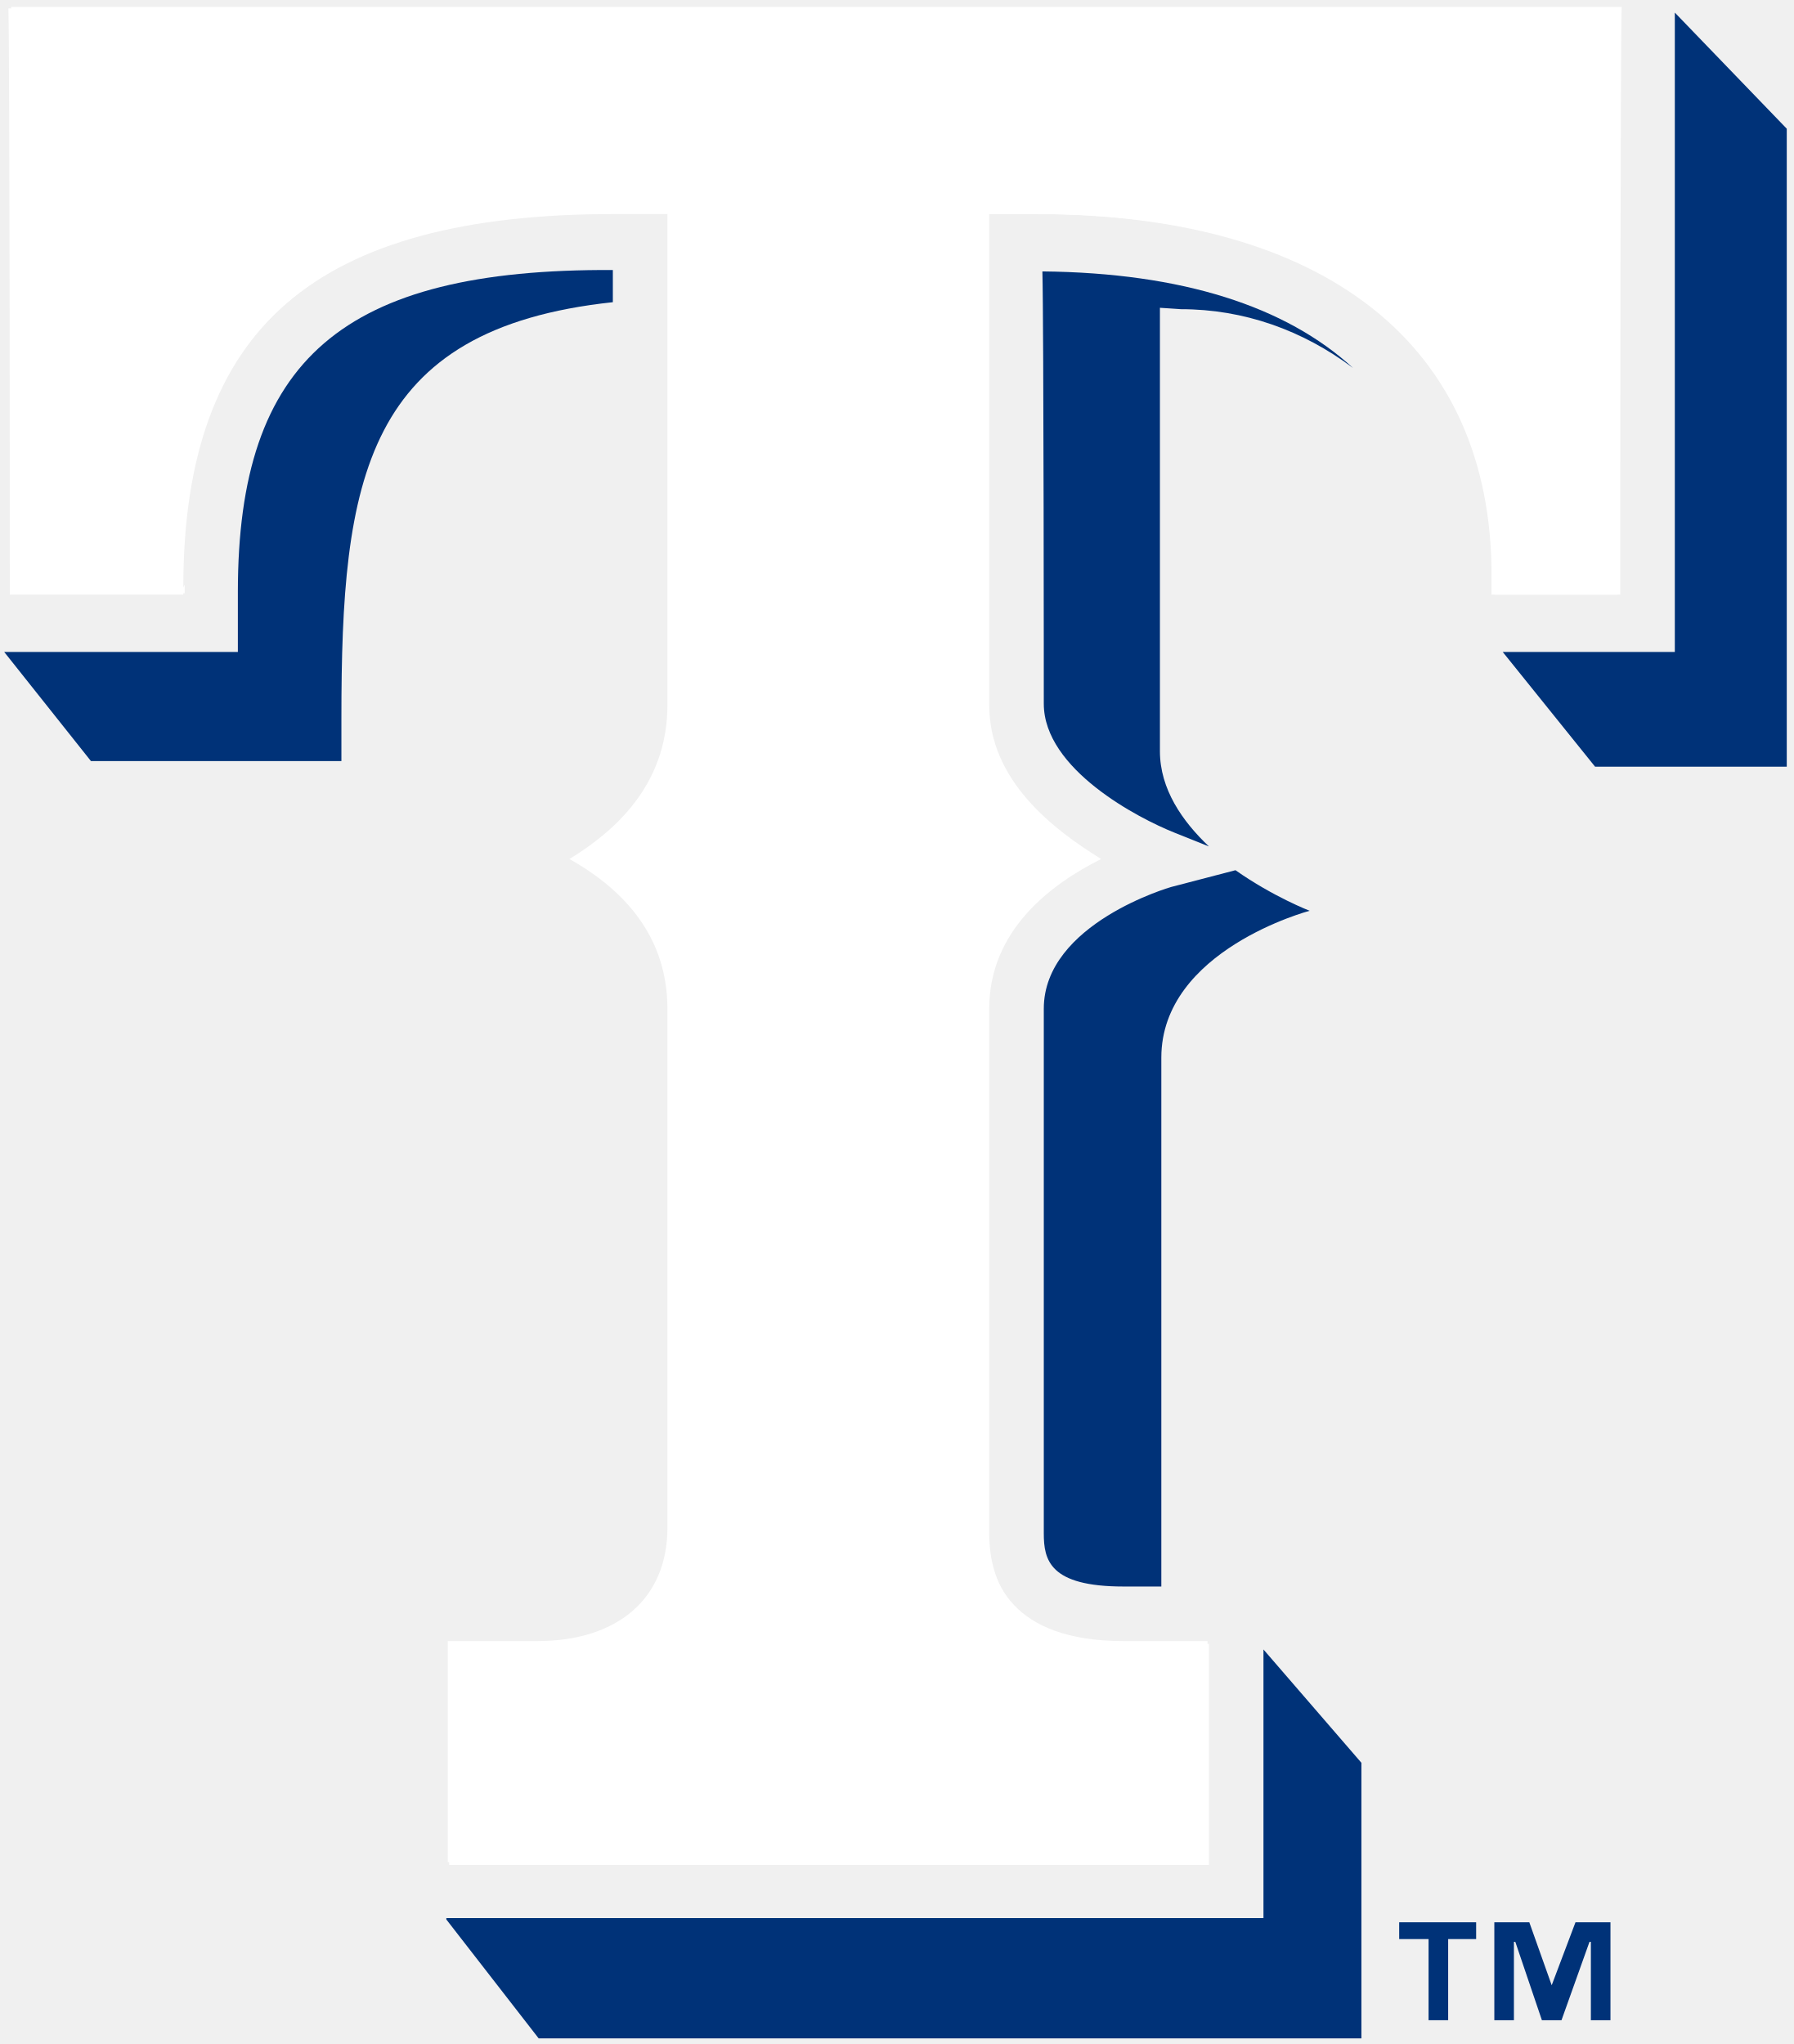
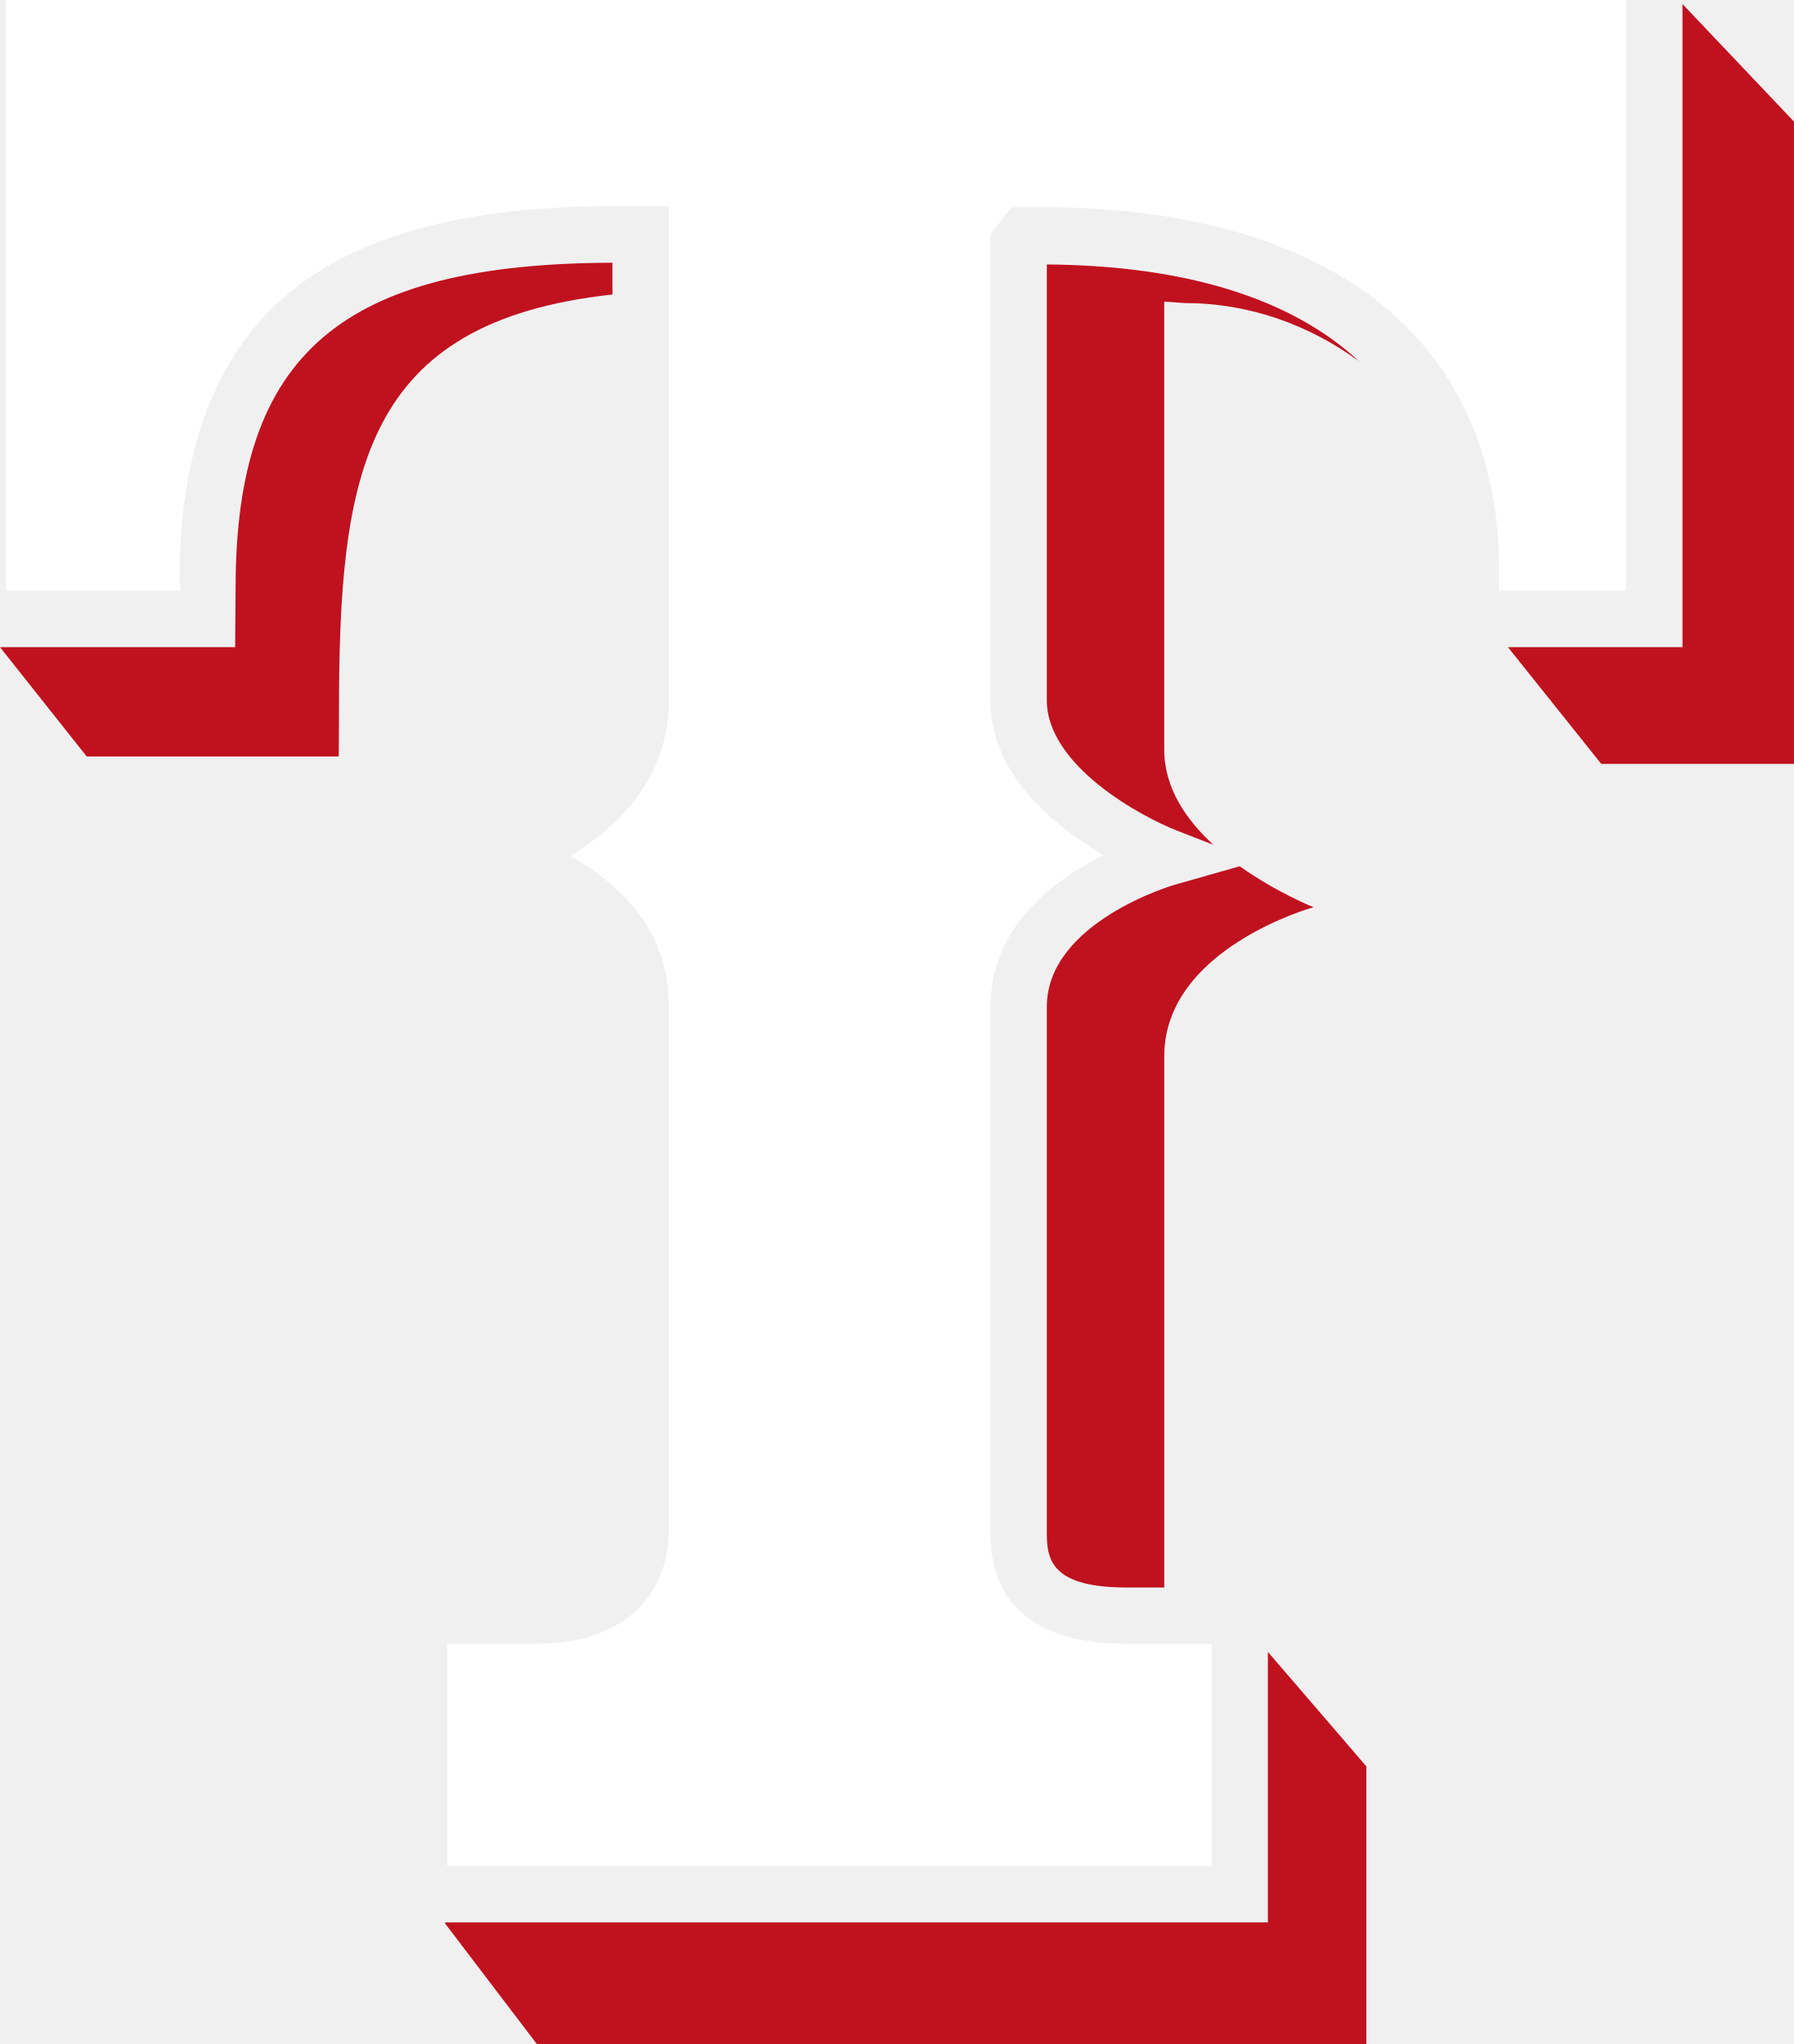
- <svg xmlns="http://www.w3.org/2000/svg" version="1.1" id="Layer_1" x="0px" y="0px" viewBox="0 0 128.2 146.1" style="enable-background:new 0 0 128.2 146.1;" xml:space="preserve">
-   <style type="text/css">
- 	.st0{fill:#003278;}
- 	.st1{fill:#FFFFFF;}
- </style>
-   <g>
-     <path class="st0" d="M17,42.3v4.3H0.3l6.2,7.8h17.9v-3.1c0-17,1.6-27.8,19.4-29.7c0-1,0-1.8,0-2.3C24.5,19.2,17,25.7,17,42.3z" />
-     <path class="st0" d="M74.6,72.1v37.5c0,1.9,0.4,3.8,5.7,3.8H83c0-0.1,0-0.2,0-0.3V75.6c0-7.7,10.6-10.5,10.6-10.5s-2.6-1-5.3-2.9   l-4.6,1.2C83.7,63.4,74.6,66,74.6,72.1z" />
-     <polygon class="st0" points="119.7,0.9 119.7,46.6 107.4,46.6 114,54.8 127.7,54.8 127.7,9.2  " />
-     <path class="st0" d="M74.6,50.3c0,4.7,6.8,8.2,9.3,9.2l2.5,1c-1.9-1.8-3.5-4.1-3.5-6.8V22l1.5,0.1c4.5,0,8.7,1.5,12.3,4.2   c-4.8-4.4-12.2-6.8-22.2-6.9C74.6,23.1,74.6,50.3,74.6,50.3z" />
-     <polygon class="st0" points="31.9,137.1 31.9,137.2 38.5,145.7 97.3,145.7 97.3,126 90.3,117.9 90.3,137.1  " />
-     <path class="st1" d="M0.7,42.5c2.7,0,9.8,0,12.4,0c0-0.1,0-0.2,0-0.3c0-0.3,0-0.4-0.1-0.1c0-18.6,9.5-26.8,30.9-26.8h3.8v35.1   c0,5.8-3.9,9.1-7,11c3.2,1.8,7,5,7,10.7v37.1c0,5.1-3.6,8.1-9.3,8.1c0,0-4.1,0-6.4,0c0,2.9,0,12.9,0,15.8c3.6,0,50.7,0,54.3,0   c0-2.9,0-12.9,0-15.8c-2.3,0-6,0-6,0c-8,0-9.7-4.3-9.7-7.9V72.1c0-5.8,4.5-9,8-10.7c-3.5-2.1-8-5.7-8-11V15.3H72h2   c20.8,0,32.6,9.4,32.6,25.8c0,0,0,0.7,0,1.4c2.4,0,6.7,0,9,0c0-3.5,0-38.5,0-41.9c-3.7,0-111.2,0-115,0C0.7,4,0.7,39,0.7,42.5z" />
-     <path class="st1" d="M115.8,42.5c-2.4,0-6.7,0-9,0c0-0.7,0-1.4,0-1.4c0-16.4-11.9-25.8-32.6-25.8h-2h-1.5v35.1c0,5.4,4.6,8.9,8,11   c-3.6,1.8-8,5.1-8,10.7v37.5c0,3.6,1.7,7.9,9.7,7.9c0,0,3.8,0,6,0c0,2.9,0,12.9,0,15.8c-3.6,0-50.7,0-54.3,0c0-2.9,0-12.9,0-15.8   c2.3,0,6.4,0,6.4,0c5.8,0,9.3-3.1,9.3-8.1V72.1c0-5.8-3.9-8.9-7-10.7c3.1-1.9,7-5.3,7-11V15.2H44c-21.4,0-30.9,8.2-30.9,26.8   c0.1-0.3,0.1-0.2,0.1,0.1c0,0.1,0,0.2,0,0.3c-2.6,0-9.7,0-12.4,0c0-3.5,0-38.5,0-41.9c3.8,0,111.2,0,115.1,0   C115.8,4,115.8,39,115.8,42.5z" />
-     <polygon class="st0" points="100,138.6 102.1,138.6 102.1,144.4 103.5,144.4 103.5,138.6 105.5,138.6 105.5,137.4 100,137.4  " />
-     <polygon class="st0" points="110.9,141.9 110.9,141.9 109.3,137.4 106.8,137.4 106.8,144.4 108.2,144.4 108.2,138.8 108.3,138.8    110.2,144.4 111.6,144.4 113.6,138.8 113.7,138.8 113.7,144.4 115.1,144.4 115.1,137.4 112.6,137.4  " />
-   </g>
+ <svg xmlns="http://www.w3.org/2000/svg" viewBox="0 0 130.088 148.232" version="1.1" id="svg3">
+   <defs id="defs3" />
+   <path fill="#003278" d="M17.085 42.598l-.035 4.335H0l6.29 7.93h18.275l.015-3.125c0-17.383 1.65-28.398 19.83-30.38v-2.305c-19.625.068-27.316 6.6-27.325 23.545m58.823 30.419v38.213c0 1.973.454 3.897 5.81 3.897h2.706V76.592c0-7.813 10.82-10.8 10.82-10.8s-2.652-1.056-5.347-2.97l-4.673 1.328c-.097.02-9.316 2.715-9.316 8.867M122.002.293v46.64h-12.657l6.768 8.467h13.975V8.818M75.908 50.79c0 4.737 6.86 8.458 9.507 9.474l2.578 1.005c-1.968-1.797-3.57-4.122-3.57-6.885v-32.51l1.534.107c4.6 0 8.95 1.563 12.578 4.21-4.854-4.512-12.485-6.934-22.627-7.012v31.61zm-43.633 88.624v.078l6.65 8.74h60.152v-20.136l-7.14-8.3v19.618" id="path1" style="fill:#c0111f;fill-opacity:1" />
+   <path fill="#c0111f" d="M.43 42.842h12.65c0-.127.025-.215.025-.313 0-.313-.024-.43-.102-.138 0-18.994 9.75-27.44 31.6-27.44h3.898v35.84c0 5.868-3.964 9.325-7.148 11.298 3.208 1.806 7.15 5.04 7.15 10.918v37.89c0 5.127-3.65 8.31-9.533 8.31h-6.53v16.134h55.41V119.21h-6.13c-8.178 0-9.897-4.327-9.897-7.98V73.008c0-5.86 4.605-9.18 8.204-10.987-3.555-2.118-8.203-5.77-8.203-11.23V16.983l1.52-1.963h2.045c21.172 0 33.32 9.62 33.32 26.396 0 0-.004.752-.02 1.426h9.23V0H.43v42.842z" id="path2" style="fill:#ffffff;fill-opacity:1" />
</svg>
